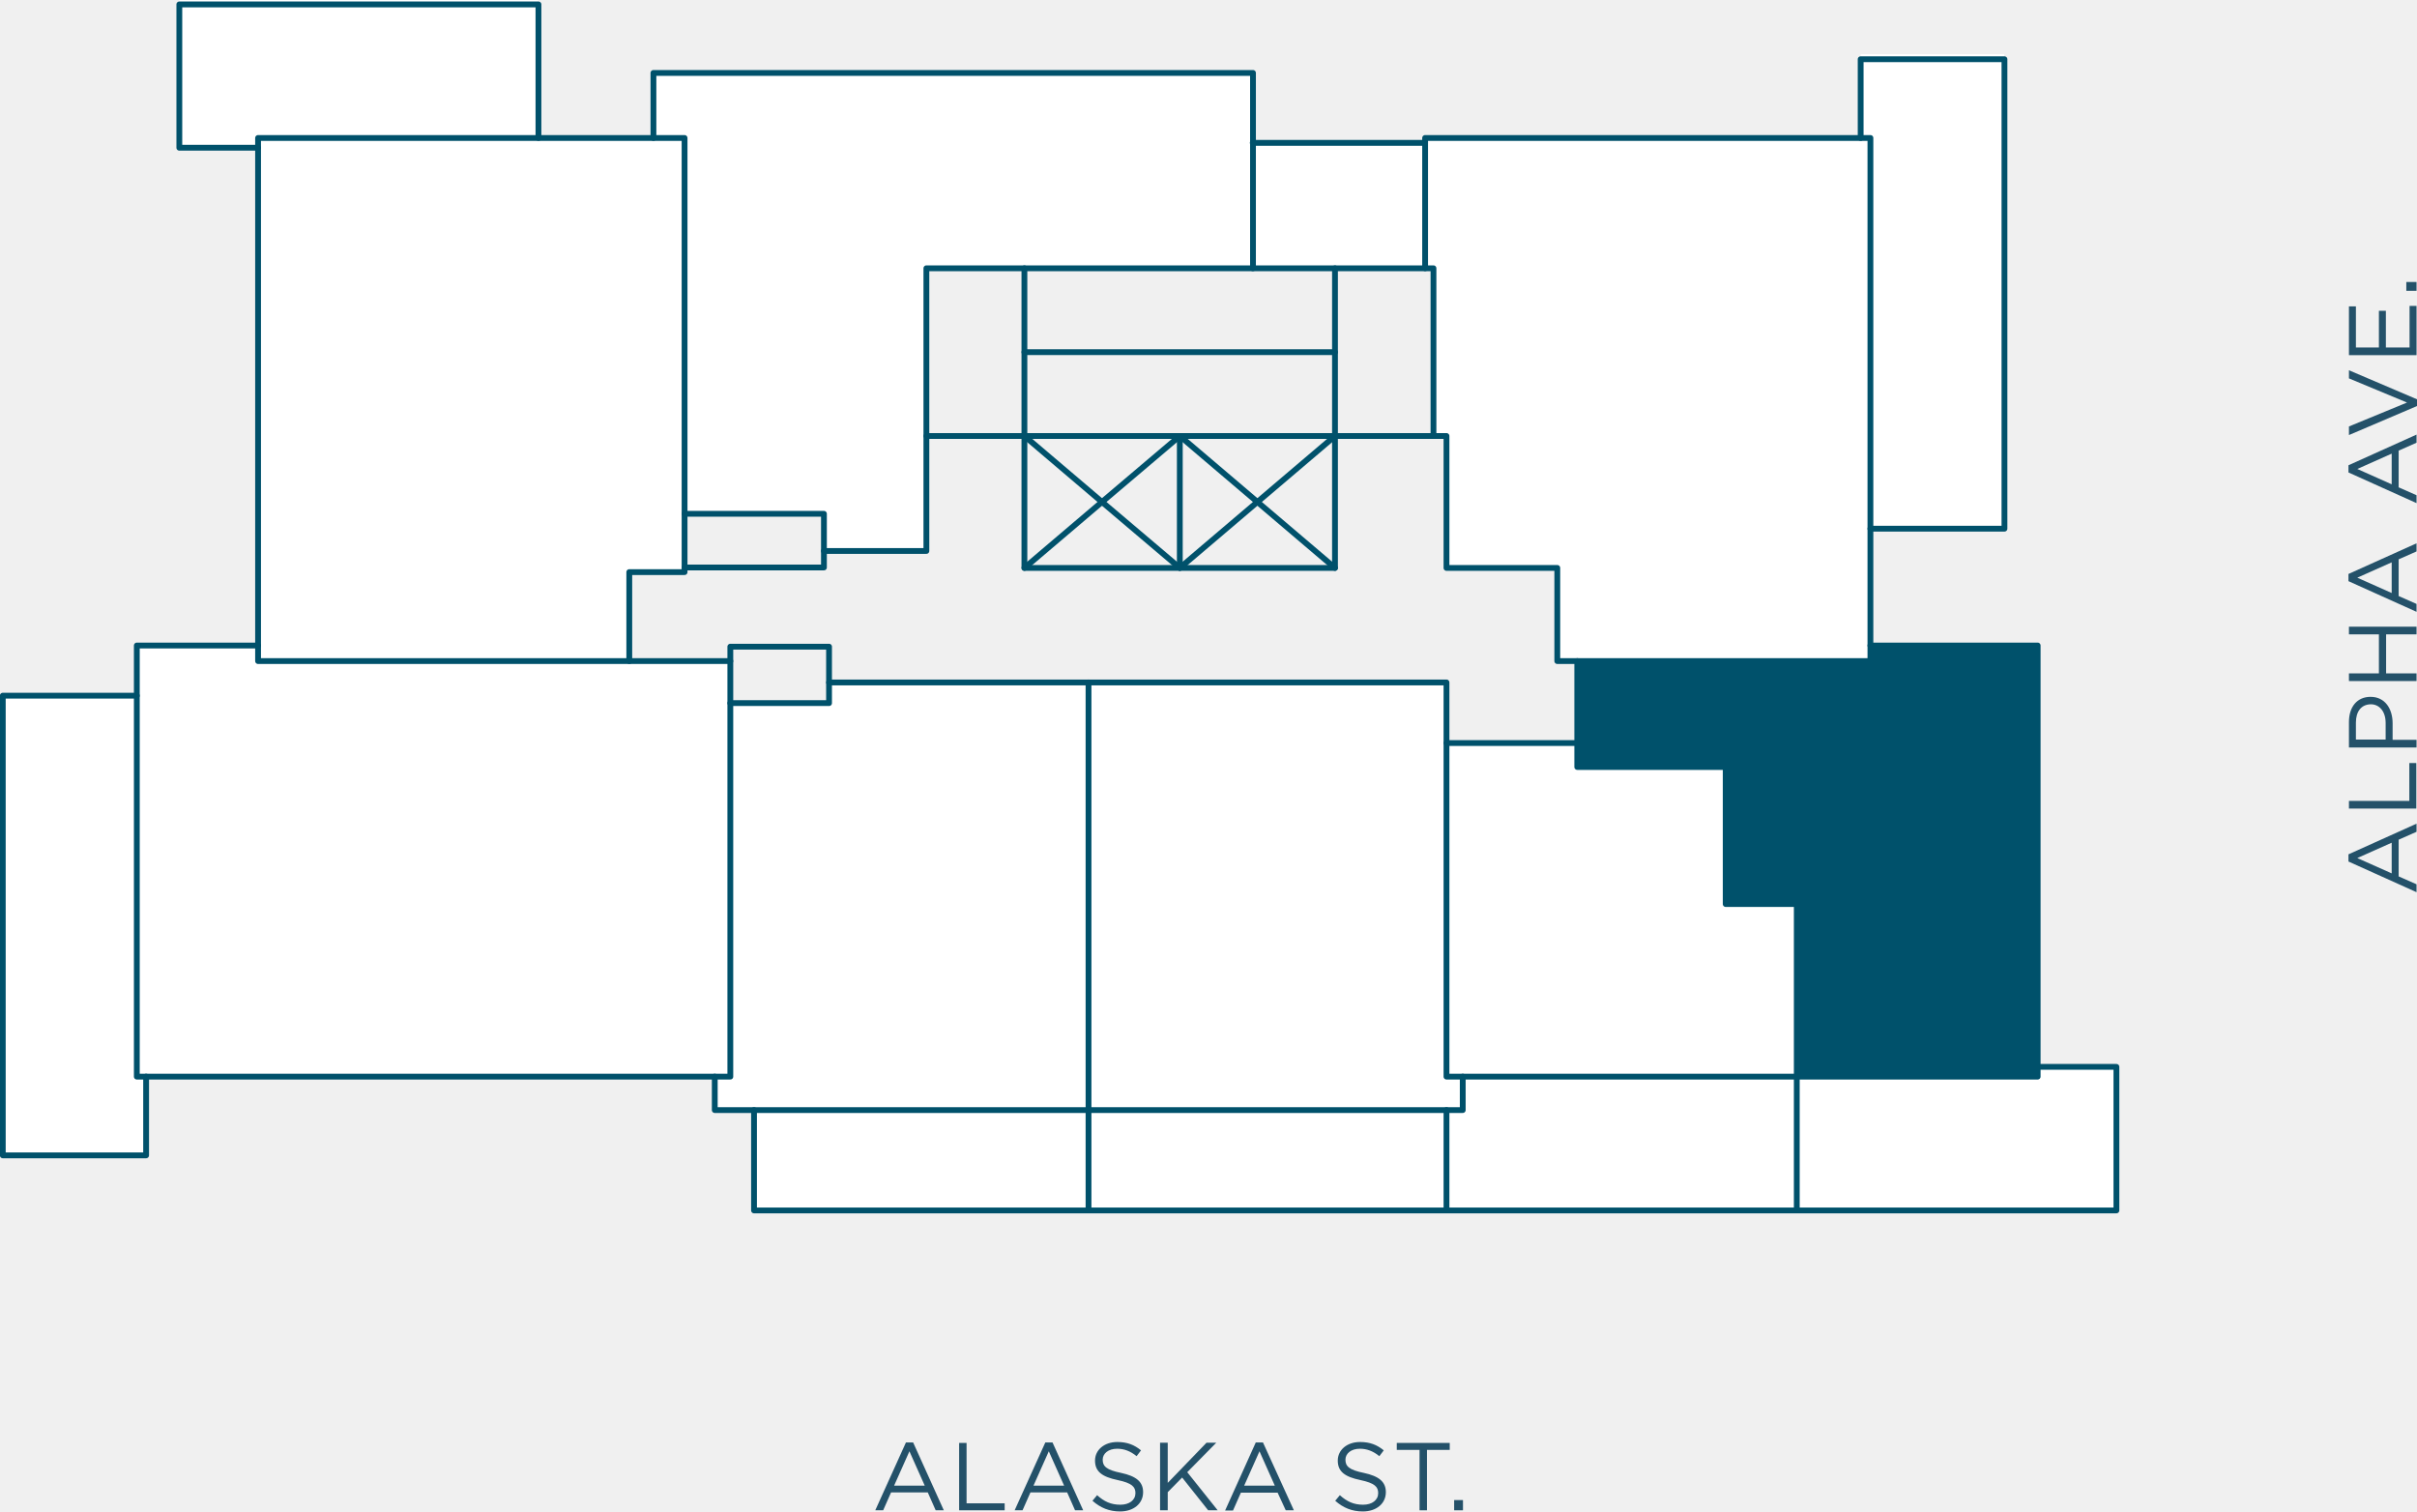
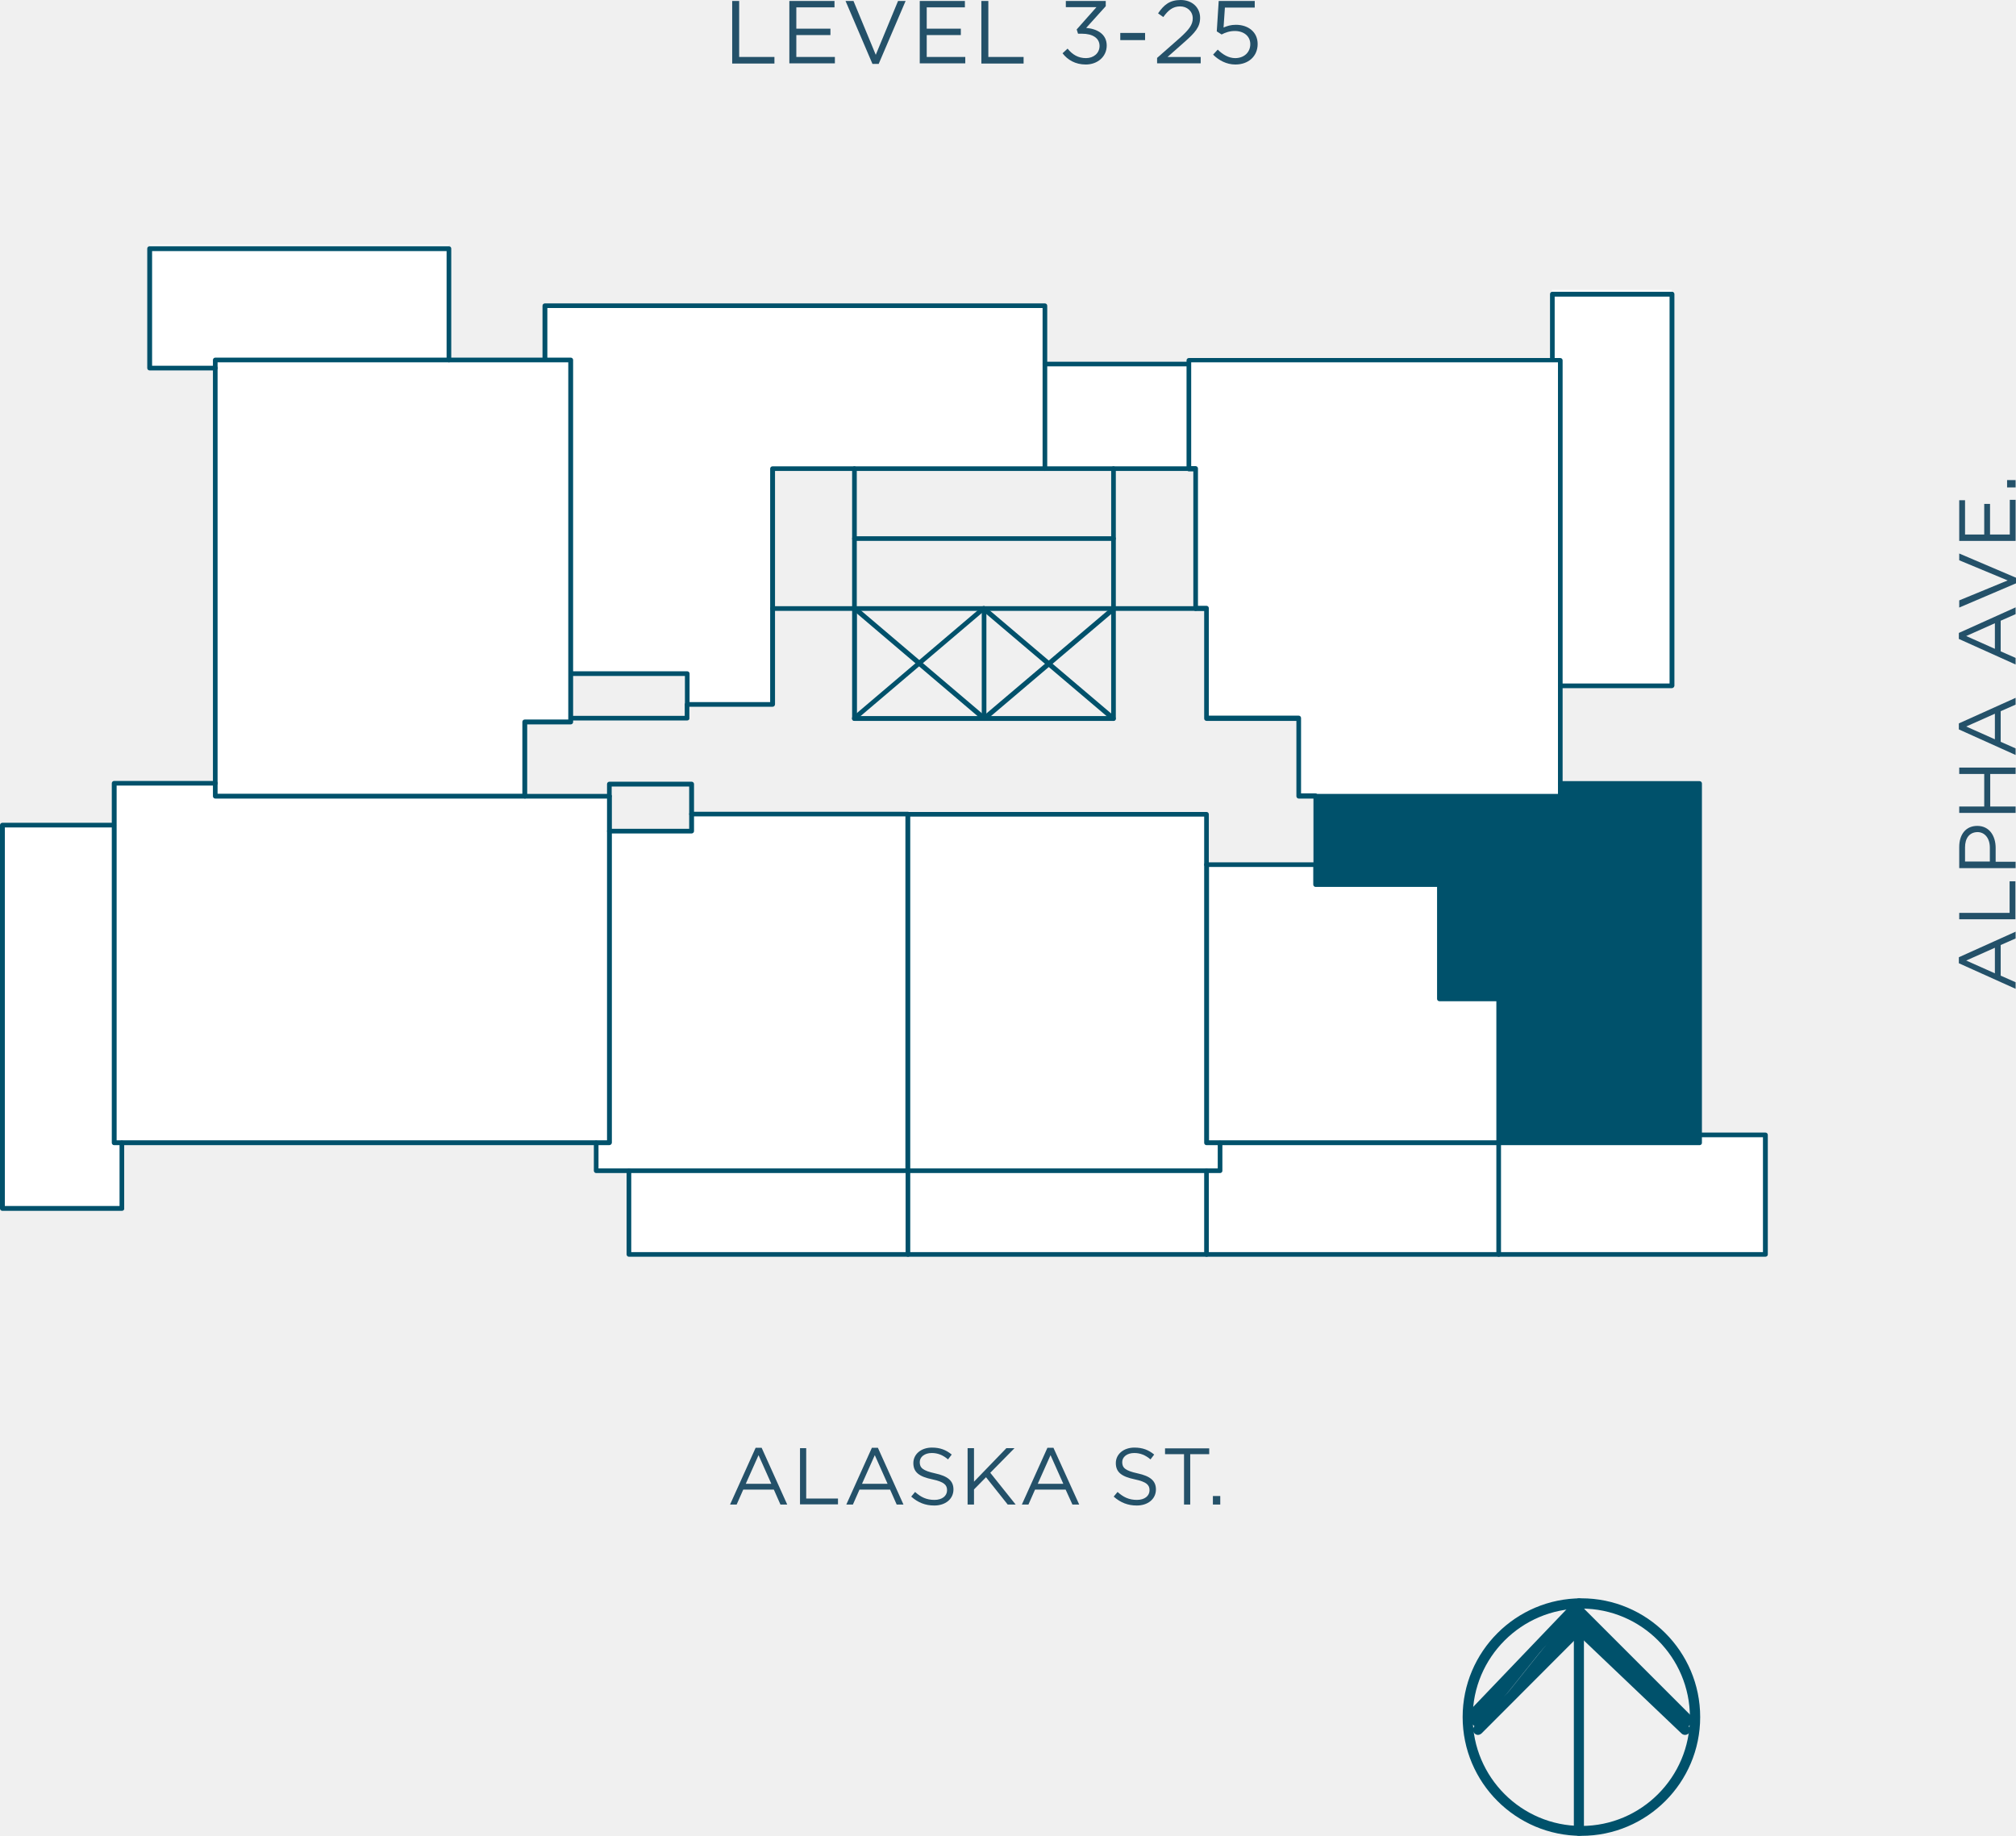
- <svg xmlns="http://www.w3.org/2000/svg" version="1.1" id="Layer_1" x="0px" y="0px" viewBox="0 0 104.05 65.07" style="enable-background:new 0 0 104.05 65.07;" xml:space="preserve">
+ <svg xmlns="http://www.w3.org/2000/svg" version="1.1" id="Layer_1" x="0px" y="0px" viewBox="0 0 104.05 94.76" style="enable-background:new 0 0 104.05 94.76;" xml:space="preserve">
  <style type="text/css">
	.st0{fill:#FFFFFF;}
	.st1{fill:#00516B;}
- 	.st2{fill:none;stroke:#00516B;stroke-width:0.25;stroke-linecap:round;stroke-linejoin:round;stroke-miterlimit:10;}
+ 	.st2{fill:none;stroke:#00516B;stroke-width:0;stroke-linecap:round;stroke-miterlimit:10;}
	.st3{fill:#245169;}
</style>
-   <rect x="7.72" class="st0" width="15.45" height="6.36" />
-   <rect x="53.93" y="6.15" class="st0" width="7.42" height="5.4" />
-   <rect x="80.1" y="2.33" class="st0" width="6.18" height="20.44" />
-   <rect x="32.46" y="45.93" class="st0" width="58.66" height="6.18" />
-   <rect x="0.12" y="29.95" class="st0" width="6.17" height="19.79" />
-   <polygon class="st0" points="31.44,30.27 31.44,46.35 30.77,46.35 6.3,46.35 5.88,46.35 5.88,29.95 5.88,27.79 11.11,27.79   11.11,28.46 27.09,28.46 31.44,28.46 " />
-   <polygon class="st0" points="46.86,29.38 46.86,47.79 32.46,47.79 30.77,47.79 30.77,46.35 31.44,46.35 31.44,30.27 35.69,30.27   35.69,29.38 " />
-   <polygon class="st0" points="62.27,47.79 46.86,47.79 46.86,29.38 62.27,29.38 62.27,31.99 62.27,46.35 62.96,46.35 62.96,47.79 " />
-   <polygon class="st0" points="67.9,33.02 74.29,33.02 74.29,38.92 77.35,38.92 77.35,46.35 62.97,46.35 62.27,46.35 62.27,31.99   67.9,31.99 " />
-   <polygon class="st1" points="87.72,45.93 87.72,46.35 77.36,46.35 77.36,38.92 74.29,38.92 74.29,33.02 67.9,33.02 67.9,31.99   67.9,28.46 80.53,28.46 80.53,27.79 87.72,27.79 " />
-   <polygon class="st0" points="80.52,27.79 80.52,28.46 67.9,28.46 67.04,28.46 67.04,24.45 62.27,24.45 62.27,18.77 61.71,18.77   61.71,11.55 61.35,11.55 61.35,6.15 61.35,5.94 80.1,5.94 80.52,5.94 80.52,22.76 " />
-   <polygon class="st0" points="28.13,3.14 53.94,3.14 53.94,6.15 53.94,11.55 44.1,11.55 39.88,11.55 39.88,18.77 39.88,23.72   35.47,23.72 35.47,22.12 29.47,22.12 29.47,5.94 28.13,5.94 " />
-   <polygon class="st0" points="29.47,24.43 29.47,24.63 27.09,24.63 27.09,28.46 11.11,28.46 11.11,27.79 11.11,6.36 11.11,5.94   23.18,5.94 28.13,5.94 29.47,5.94 29.47,22.12 " />
-   <polyline class="st2" points="46.86,47.79 62.27,47.79 62.97,47.79 62.97,46.35 " />
-   <polyline class="st2" points="62.27,31.99 62.27,29.38 46.86,29.38 " />
-   <polyline class="st2" points="44.1,24.45 47.44,21.61 50.79,18.77 54.13,21.61 57.47,24.45 " />
-   <polyline class="st2" points="44.1,18.77 47.44,21.61 50.79,24.45 54.13,21.61 57.47,18.77 " />
-   <line class="st2" x1="50.79" y1="24.45" x2="50.79" y2="18.77" />
-   <line class="st2" x1="53.93" y1="6.15" x2="61.35" y2="6.15" />
-   <polyline class="st2" points="5.89,29.95 0.12,29.95 0.12,49.74 6.29,49.74 6.29,46.35 " />
-   <polyline class="st2" points="32.46,47.79 32.46,52.11 46.86,52.11 62.27,52.11 77.35,52.11 91.11,52.11 91.11,45.93 87.72,45.93   " />
-   <polyline class="st2" points="11.11,6.36 7.72,6.36 7.72,0.19 23.18,0.19 23.18,5.94 " />
-   <polyline class="st2" points="80.1,5.94 80.1,2.55 86.29,2.55 86.29,22.76 80.52,22.76 " />
-   <line class="st2" x1="46.86" y1="47.79" x2="46.86" y2="52.11" />
-   <line class="st2" x1="62.27" y1="47.79" x2="62.27" y2="52.11" />
-   <polyline class="st2" points="44.1,18.77 44.1,15.16 44.1,11.55 " />
-   <polyline class="st2" points="57.47,18.77 57.47,15.16 57.47,11.55 " />
-   <line class="st2" x1="77.35" y1="52.11" x2="77.35" y2="46.35" />
-   <line class="st2" x1="44.1" y1="18.77" x2="39.88" y2="18.77" />
-   <line class="st2" x1="61.71" y1="18.77" x2="57.48" y2="18.77" />
-   <polyline class="st2" points="53.93,11.55 57.47,11.55 61.35,11.55 " />
-   <polygon class="st2" points="44.1,24.45 50.79,24.45 57.47,24.45 57.47,18.77 50.79,18.77 44.1,18.77 " />
-   <polyline class="st2" points="80.52,27.79 80.52,22.76 80.52,5.94 80.1,5.94 61.35,5.94 61.35,6.15 61.35,11.55 61.71,11.55   61.71,18.77 62.27,18.77 62.27,24.45 67.04,24.45 67.04,28.46 67.9,28.46 " />
-   <polyline class="st2" points="35.69,29.38 35.69,27.84 31.44,27.84 31.44,28.46 " />
-   <polyline class="st2" points="30.77,46.35 30.77,47.79 32.46,47.79 46.86,47.79 46.86,29.38 35.69,29.38 35.69,30.27 31.44,30.27   " />
-   <polyline class="st2" points="11.11,27.79 5.89,27.79 5.89,29.95 5.89,46.35 6.3,46.35 30.77,46.35 31.44,46.35 31.44,30.27   31.44,28.46 27.09,28.46 " />
-   <polyline class="st2" points="29.47,24.43 35.47,24.43 35.47,23.72 " />
-   <polyline class="st2" points="29.47,22.12 35.47,22.12 35.47,23.72 39.88,23.72 39.88,18.77 39.88,11.55 44.11,11.55 53.94,11.55   53.94,6.15 53.94,3.14 28.13,3.14 28.13,5.94 " />
-   <polygon class="st2" points="29.47,22.12 29.47,5.94 28.13,5.94 23.18,5.94 11.11,5.94 11.11,6.36 11.11,27.79 11.11,28.46   27.09,28.46 27.09,24.63 29.47,24.63 29.47,24.43 " />
-   <line class="st2" x1="44.1" y1="15.16" x2="57.47" y2="15.16" />
-   <polyline class="st2" points="67.9,31.99 67.9,28.46 80.52,28.46 80.52,27.79 87.72,27.79 87.72,45.93 87.72,46.35 77.35,46.35 " />
-   <polygon class="st2" points="62.27,31.99 67.9,31.99 67.9,33.02 74.29,33.02 74.29,38.92 77.35,38.92 77.35,46.35 62.96,46.35   62.27,46.35 " />
  <g>
-     <path class="st3" d="M40.63,65.02h-0.35l-0.34-0.77h-1.58l-0.34,0.77h-0.34L39,62.1h0.31L40.63,65.02z M39.15,62.48l-0.66,1.48   h1.32L39.15,62.48z" />
-     <path class="st3" d="M41.28,62.12h0.33v2.6h1.64v0.3h-1.96V62.12z" />
-     <path class="st3" d="M46.63,65.02h-0.35l-0.34-0.77h-1.58l-0.34,0.77h-0.34L45,62.1h0.31L46.63,65.02z M45.15,62.48l-0.66,1.48   h1.32L45.15,62.48z" />
-     <path class="st3" d="M48.26,63.41c0.65,0.14,0.95,0.38,0.95,0.83c0,0.5-0.42,0.83-0.99,0.83c-0.46,0-0.84-0.15-1.19-0.46l0.2-0.24   c0.3,0.27,0.59,0.41,1,0.41c0.39,0,0.65-0.2,0.65-0.5c0-0.27-0.15-0.43-0.76-0.56c-0.67-0.14-0.98-0.36-0.98-0.84   c0-0.46,0.4-0.8,0.96-0.8c0.42,0,0.73,0.12,1.02,0.36l-0.19,0.25c-0.27-0.22-0.54-0.32-0.84-0.32c-0.38,0-0.62,0.21-0.62,0.47   C47.47,63.12,47.62,63.28,48.26,63.41z" />
-     <path class="st3" d="M52.42,65.02h-0.41l-1.12-1.41l-0.62,0.63v0.78h-0.33v-2.91h0.33v1.73l1.67-1.73h0.42l-1.25,1.27L52.42,65.02z   " />
-     <path class="st3" d="M55.7,65.02h-0.35L55,64.26h-1.58l-0.34,0.77h-0.34l1.32-2.93h0.31L55.7,65.02z M54.22,62.48l-0.66,1.48h1.32   L54.22,62.48z" />
-     <path class="st3" d="M58.71,63.41c0.65,0.14,0.95,0.38,0.95,0.83c0,0.5-0.42,0.83-0.99,0.83c-0.46,0-0.84-0.15-1.19-0.46l0.2-0.24   c0.3,0.27,0.59,0.41,1,0.41c0.39,0,0.65-0.2,0.65-0.5c0-0.27-0.15-0.43-0.76-0.56c-0.67-0.14-0.98-0.36-0.98-0.84   c0-0.46,0.4-0.8,0.96-0.8c0.42,0,0.73,0.12,1.02,0.36l-0.19,0.25c-0.27-0.22-0.54-0.32-0.84-0.32c-0.38,0-0.62,0.21-0.62,0.47   C57.92,63.12,58.07,63.28,58.71,63.41z" />
-     <path class="st3" d="M61.44,65.02h-0.33v-2.6h-0.98v-0.3h2.28v0.3h-0.98V65.02z" />
-     <path class="st3" d="M62.6,65.02v-0.44h0.38v0.44H62.6z" />
-   </g>
-   <g>
-     <path class="st3" d="M104.03,35.46v0.35l-0.77,0.34v1.58l0.77,0.34v0.34l-2.93-1.32v-0.31L104.03,35.46z M101.48,36.94l1.48,0.66   v-1.32L101.48,36.94z" />
-     <path class="st3" d="M101.12,34.81v-0.33h2.6v-1.63h0.3v1.96H101.12z" />
-     <path class="st3" d="M103,31.14v0.71h1.03v0.33h-2.91v-1.09c0-0.66,0.35-1.09,0.93-1.09C102.68,30,103,30.52,103,31.14z    M101.42,31.11v0.73h1.28v-0.72c0-0.48-0.26-0.8-0.64-0.8C101.64,30.33,101.42,30.64,101.42,31.11z" />
-     <path class="st3" d="M102.72,28.99h1.31v0.33h-2.91v-0.33h1.29v-1.68h-1.29v-0.33h2.91v0.33h-1.31V28.99z" />
-     <path class="st3" d="M104.03,23.39v0.35l-0.77,0.34v1.58l0.77,0.34v0.34l-2.93-1.32v-0.31L104.03,23.39z M101.48,24.87l1.48,0.66   v-1.32L101.48,24.87z" />
-     <path class="st3" d="M104.03,18.71v0.35l-0.77,0.34v1.58l0.77,0.34v0.34l-2.93-1.32v-0.31L104.03,18.71z M101.48,20.19l1.48,0.66   v-1.32L101.48,20.19z" />
-     <path class="st3" d="M101.12,16.29v-0.35l2.93,1.25v0.29l-2.93,1.25v-0.37l2.5-1.03L101.12,16.29z" />
-     <path class="st3" d="M101.42,13.19v1.77h0.99v-1.58h0.3v1.58h1.02v-1.79h0.3v2.12h-2.91v-2.1H101.42z" />
-     <path class="st3" d="M104.03,12.52h-0.44v-0.38h0.44V12.52z" />
+     <g>
+       <rect x="7.72" y="12.63" class="st0" width="15.45" height="6.36" />
+     </g>
+     <g>
+       <rect x="53.93" y="18.79" class="st0" width="7.42" height="5.4" />
+     </g>
+     <g>
+       <rect x="80.1" y="14.96" class="st0" width="6.18" height="20.44" />
+     </g>
+     <g>
+       <rect x="32.46" y="58.57" class="st0" width="58.66" height="6.18" />
+     </g>
+     <g>
+       <rect x="0.12" y="42.59" class="st0" width="6.17" height="19.79" />
+     </g>
+     <g>
+       <polygon class="st0" points="31.44,42.91 31.44,58.99 30.77,58.99 6.3,58.99 5.88,58.99 5.88,42.59 5.88,40.43 11.11,40.43     11.11,41.1 27.09,41.1 31.44,41.1   " />
+     </g>
+     <g>
+       <polygon class="st0" points="46.86,42.02 46.86,60.43 32.46,60.43 30.77,60.43 30.77,58.99 31.44,58.99 31.44,42.91 35.69,42.91     35.69,42.02   " />
+     </g>
+     <g>
+       <polygon class="st0" points="62.27,60.43 46.86,60.43 46.86,42.02 62.27,42.02 62.27,44.63 62.27,58.99 62.96,58.99 62.96,60.43       " />
+     </g>
+     <g>
+       <polygon class="st0" points="67.9,45.66 74.29,45.66 74.29,51.56 77.35,51.56 77.35,58.99 62.97,58.99 62.27,58.99 62.27,44.63     67.9,44.63   " />
+     </g>
+     <g>
+       <polygon class="st1" points="87.71,58.57 87.71,58.99 77.35,58.99 77.35,51.56 74.28,51.56 74.28,45.66 67.9,45.66 67.9,44.63     67.9,41.1 80.52,41.1 80.52,40.43 87.71,40.43   " />
+     </g>
+     <g>
+       <polygon class="st0" points="80.52,40.43 80.52,41.1 67.9,41.1 67.04,41.1 67.04,37.09 62.27,37.09 62.27,31.41 61.71,31.41     61.71,24.19 61.35,24.19 61.35,18.79 61.35,18.58 80.1,18.58 80.52,18.58 80.52,35.4   " />
+     </g>
+     <g>
+       <polygon class="st0" points="28.12,15.78 53.93,15.78 53.93,18.79 53.93,24.19 44.1,24.19 39.87,24.19 39.87,31.41 39.87,36.36     35.46,36.36 35.46,34.76 29.46,34.76 29.46,18.58 28.12,18.58   " />
+     </g>
+     <g>
+       <polygon class="st0" points="29.46,37.07 29.46,37.27 27.08,37.27 27.08,41.1 11.11,41.1 11.11,40.43 11.11,19 11.11,18.58     23.17,18.58 28.12,18.58 29.46,18.58 29.46,34.76   " />
+     </g>
+     <g>
+       <path class="st1" d="M62.97,60.55h-16.1c-0.07,0-0.12-0.06-0.12-0.12s0.06-0.12,0.12-0.12h15.98v-1.31c0-0.07,0.06-0.12,0.12-0.12    s0.12,0.06,0.12,0.12v1.44C63.09,60.5,63.03,60.55,62.97,60.55z" />
+     </g>
+     <g>
+       <path class="st1" d="M62.27,44.75c-0.07,0-0.12-0.06-0.12-0.12v-2.48H46.86c-0.07,0-0.12-0.06-0.12-0.12s0.06-0.12,0.12-0.12    h15.41c0.07,0,0.12,0.06,0.12,0.12v2.61C62.4,44.7,62.34,44.75,62.27,44.75z" />
+     </g>
+     <g>
+       <path class="st1" d="M44.1,37.21c-0.04,0-0.07-0.01-0.1-0.04c-0.04-0.05-0.04-0.13,0.01-0.18l6.68-5.68    c0.05-0.04,0.12-0.04,0.16,0l6.69,5.68c0.05,0.04,0.06,0.12,0.01,0.18c-0.04,0.05-0.12,0.06-0.18,0.01l-6.61-5.61l-6.6,5.61    C44.16,37.2,44.13,37.21,44.1,37.21z" />
+     </g>
+     <g>
+       <path class="st1" d="M50.79,37.21c-0.03,0-0.06-0.01-0.08-0.03l-6.68-5.68c-0.05-0.04-0.06-0.12-0.01-0.18    c0.05-0.05,0.12-0.06,0.18-0.01l6.6,5.61l6.61-5.61c0.05-0.04,0.13-0.04,0.18,0.01s0.04,0.13-0.01,0.18l-6.69,5.68    C50.84,37.2,50.81,37.21,50.79,37.21z" />
+     </g>
+     <g>
+       <path class="st1" d="M50.79,37.21c-0.07,0-0.12-0.06-0.12-0.12v-5.68c0-0.07,0.06-0.12,0.12-0.12s0.12,0.06,0.12,0.12v5.68    C50.91,37.16,50.85,37.21,50.79,37.21z" />
+     </g>
+     <g>
+       <path class="st1" d="M61.35,18.91h-7.42c-0.07,0-0.12-0.06-0.12-0.12s0.06-0.12,0.12-0.12h7.42c0.07,0,0.12,0.06,0.12,0.12    S61.42,18.91,61.35,18.91z" />
+     </g>
+     <g>
+       <path class="st1" d="M6.29,62.5H0.12C0.06,62.5,0,62.45,0,62.38V42.59c0-0.07,0.06-0.12,0.12-0.12h5.76    c0.07,0,0.12,0.06,0.12,0.12s-0.06,0.12-0.12,0.12H0.25v19.54h5.92v-3.26c0-0.07,0.06-0.12,0.12-0.12s0.12,0.06,0.12,0.12v3.39    C6.42,62.45,6.36,62.5,6.29,62.5z" />
+     </g>
+     <g>
+       <path class="st1" d="M91.11,64.87H32.46c-0.07,0-0.12-0.06-0.12-0.12v-4.32c0-0.07,0.06-0.12,0.12-0.12s0.12,0.06,0.12,0.12v4.2    h58.41v-5.93h-3.27c-0.07,0-0.12-0.06-0.12-0.12s0.06-0.12,0.12-0.12h3.4c0.07,0,0.12,0.06,0.12,0.12v6.18    C91.24,64.82,91.18,64.87,91.11,64.87z" />
+     </g>
+     <g>
+       <path class="st1" d="M11.11,19.12H7.72c-0.07,0-0.12-0.06-0.12-0.12v-6.17c0-0.07,0.06-0.12,0.12-0.12h15.45    c0.07,0,0.12,0.06,0.12,0.12v5.75c0,0.07-0.06,0.12-0.12,0.12s-0.12-0.06-0.12-0.12v-5.62H7.85v5.92h3.27    c0.07,0,0.12,0.06,0.12,0.12S11.18,19.12,11.11,19.12z" />
+     </g>
+     <g>
+       <path class="st1" d="M86.29,35.52h-5.76c-0.07,0-0.12-0.06-0.12-0.12s0.06-0.12,0.12-0.12h5.64V15.31h-5.93v3.26    c0,0.07-0.06,0.12-0.12,0.12s-0.12-0.06-0.12-0.12v-3.39c0-0.07,0.06-0.12,0.12-0.12h6.18c0.07,0,0.12,0.06,0.12,0.12V35.4    C86.41,35.47,86.35,35.52,86.29,35.52z" />
+     </g>
+     <g>
+       <path class="st1" d="M46.86,64.87c-0.07,0-0.12-0.06-0.12-0.12v-4.32c0-0.07,0.06-0.12,0.12-0.12s0.12,0.06,0.12,0.12v4.32    C46.99,64.82,46.93,64.87,46.86,64.87z" />
+     </g>
+     <g>
+       <path class="st1" d="M62.27,64.87c-0.07,0-0.12-0.06-0.12-0.12v-4.32c0-0.07,0.06-0.12,0.12-0.12s0.12,0.06,0.12,0.12v4.32    C62.4,64.82,62.34,64.87,62.27,64.87z" />
+     </g>
+     <g>
+       <path class="st1" d="M44.1,31.53c-0.07,0-0.12-0.06-0.12-0.12v-7.22c0-0.07,0.06-0.12,0.12-0.12s0.12,0.06,0.12,0.12v7.22    C44.23,31.48,44.17,31.53,44.1,31.53z" />
+     </g>
+     <g>
+       <path class="st1" d="M57.47,31.53c-0.07,0-0.12-0.06-0.12-0.12v-7.22c0-0.07,0.06-0.12,0.12-0.12s0.12,0.06,0.12,0.12v7.22    C57.6,31.48,57.54,31.53,57.47,31.53z" />
+     </g>
+     <g>
+       <path class="st1" d="M77.35,64.87c-0.07,0-0.12-0.06-0.12-0.12v-5.76c0-0.07,0.06-0.12,0.12-0.12s0.12,0.06,0.12,0.12v5.76    C77.48,64.82,77.42,64.87,77.35,64.87z" />
+     </g>
+     <g>
+       <path class="st1" d="M44.1,31.53h-4.23c-0.07,0-0.12-0.06-0.12-0.12s0.06-0.12,0.12-0.12h4.23c0.07,0,0.12,0.06,0.12,0.12    S44.17,31.53,44.1,31.53z" />
+     </g>
+     <g>
+       <path class="st1" d="M61.71,31.53h-4.23c-0.07,0-0.12-0.06-0.12-0.12s0.06-0.12,0.12-0.12h4.23c0.07,0,0.12,0.06,0.12,0.12    S61.77,31.53,61.71,31.53z" />
+     </g>
+     <g>
+       <path class="st1" d="M61.35,24.31h-7.42c-0.07,0-0.12-0.06-0.12-0.12s0.06-0.12,0.12-0.12h7.42c0.07,0,0.12,0.06,0.12,0.12    S61.42,24.31,61.35,24.31z" />
+     </g>
+     <g>
+       <path class="st1" d="M57.47,37.21H44.1c-0.07,0-0.12-0.06-0.12-0.12v-5.68c0-0.07,0.06-0.12,0.12-0.12h13.37    c0.07,0,0.12,0.06,0.12,0.12v5.68C57.6,37.16,57.54,37.21,57.47,37.21z M44.23,36.96h13.12v-5.43H44.23V36.96z" />
+     </g>
+     <g>
+       <path class="st1" d="M67.9,41.22h-0.87c-0.07,0-0.12-0.06-0.12-0.12v-3.89h-4.64c-0.07,0-0.12-0.06-0.12-0.12v-5.55h-0.44    c-0.07,0-0.12-0.06-0.12-0.12v-7.09h-0.23c-0.07,0-0.12-0.06-0.12-0.12v-5.61c0-0.07,0.06-0.12,0.12-0.12h19.17    c0.07,0,0.12,0.06,0.12,0.12v21.85c0,0.07-0.06,0.12-0.12,0.12s-0.12-0.06-0.12-0.12V18.7H61.48v5.36h0.23    c0.07,0,0.12,0.06,0.12,0.12v7.09h0.44c0.07,0,0.12,0.06,0.12,0.12v5.55h4.64c0.07,0,0.12,0.06,0.12,0.12v3.89h0.74    c0.07,0,0.12,0.06,0.12,0.12S67.97,41.22,67.9,41.22z" />
+     </g>
+     <g>
+       <path class="st1" d="M35.69,42.14c-0.07,0-0.12-0.06-0.12-0.12V40.6h-4v0.49c0,0.07-0.06,0.12-0.12,0.12s-0.12-0.06-0.12-0.12    v-0.62c0-0.07,0.06-0.12,0.12-0.12h4.25c0.07,0,0.12,0.06,0.12,0.12v1.54C35.82,42.09,35.76,42.14,35.69,42.14z" />
+     </g>
+     <g>
+       <path class="st1" d="M46.86,60.55H30.77c-0.07,0-0.12-0.06-0.12-0.12v-1.44c0-0.07,0.06-0.12,0.12-0.12s0.12,0.06,0.12,0.12v1.32    h15.84V42.14H35.82v0.76c0,0.07-0.06,0.12-0.12,0.12h-4.25c-0.07,0-0.12-0.06-0.12-0.12s0.06-0.12,0.12-0.12h4.12v-0.76    c0-0.07,0.06-0.12,0.12-0.12h11.17c0.07,0,0.12,0.06,0.12,0.12v18.41C46.99,60.5,46.93,60.55,46.86,60.55z" />
+     </g>
+     <g>
+       <path class="st1" d="M31.44,59.11H5.89c-0.07,0-0.12-0.06-0.12-0.12V40.43c0-0.07,0.06-0.12,0.12-0.12h5.23    c0.07,0,0.12,0.06,0.12,0.12s-0.06,0.12-0.12,0.12h-5.1v18.31h25.31V41.22h-4.23c-0.07,0-0.12-0.06-0.12-0.12s0.06-0.12,0.12-0.12    h4.36c0.07,0,0.12,0.06,0.12,0.12v17.89C31.57,59.06,31.51,59.11,31.44,59.11z" />
+     </g>
+     <g>
+       <path class="st1" d="M35.46,37.19h-6c-0.07,0-0.12-0.06-0.12-0.12s0.06-0.12,0.12-0.12h5.88v-0.58c0-0.07,0.06-0.12,0.12-0.12    s0.12,0.06,0.12,0.12v0.71C35.59,37.14,35.53,37.19,35.46,37.19z" />
+     </g>
+     <g>
+       <path class="st1" d="M39.88,36.48h-4.41c-0.07,0-0.12-0.06-0.12-0.12v-1.47h-5.88c-0.07,0-0.12-0.06-0.12-0.12    s0.06-0.12,0.12-0.12h6c0.07,0,0.12,0.06,0.12,0.12v1.47h4.16V24.19c0-0.07,0.06-0.12,0.12-0.12h13.94V15.9H28.25v2.67    c0,0.07-0.06,0.12-0.12,0.12S28,18.65,28,18.58v-2.8c0-0.07,0.06-0.12,0.12-0.12h25.81c0.07,0,0.12,0.06,0.12,0.12v8.41    c0,0.07-0.06,0.12-0.12,0.12H40v12.04C40,36.43,39.94,36.48,39.88,36.48z" />
+     </g>
+     <g>
+       <path class="st1" d="M27.08,41.22H11.11c-0.07,0-0.12-0.06-0.12-0.12V18.58c0-0.07,0.06-0.12,0.12-0.12h18.35    c0.07,0,0.12,0.06,0.12,0.12v18.69c0,0.07-0.06,0.12-0.12,0.12h-2.25v3.71C27.21,41.17,27.15,41.22,27.08,41.22z M11.24,40.97    h15.72v-3.71c0-0.07,0.06-0.12,0.12-0.12h2.25V18.7h-18.1V40.97z" />
+     </g>
+     <g>
+       <path class="st1" d="M57.47,27.92H44.1c-0.07,0-0.12-0.06-0.12-0.12s0.06-0.12,0.12-0.12h13.37c0.07,0,0.12,0.06,0.12,0.12    S57.54,27.92,57.47,27.92z" />
+     </g>
+     <g>
+       <path class="st1" d="M87.72,59.11H77.35c-0.07,0-0.12-0.06-0.12-0.12s0.06-0.12,0.12-0.12h10.24V40.55h-6.94v0.54    c0,0.07-0.06,0.12-0.12,0.12h-12.5v3.4c0,0.07-0.06,0.12-0.12,0.12s-0.12-0.06-0.12-0.12V41.1c0-0.07,0.06-0.12,0.12-0.12h12.5    v-0.54c0-0.07,0.06-0.12,0.12-0.12h7.19c0.07,0,0.12,0.06,0.12,0.12v18.56C87.84,59.06,87.78,59.11,87.72,59.11z" />
+     </g>
+     <g>
+       <path class="st1" d="M77.35,59.11H62.27c-0.07,0-0.12-0.06-0.12-0.12V44.63c0-0.07,0.06-0.12,0.12-0.12h5.63    c0.07,0,0.12,0.06,0.12,0.12v0.91h6.26c0.07,0,0.12,0.06,0.12,0.12v5.78h2.94c0.07,0,0.12,0.06,0.12,0.12v7.43    C77.48,59.06,77.42,59.11,77.35,59.11z M62.4,58.86h14.83v-7.18h-2.94c-0.07,0-0.12-0.06-0.12-0.12v-5.78H67.9    c-0.07,0-0.12-0.06-0.12-0.12v-0.91H62.4V58.86z" />
+     </g>
+     <g>
+       <path class="st1" d="M81.49,94.76c-0.14,0-0.26-0.12-0.26-0.26V82.77c0-0.14,0.12-0.26,0.26-0.26s0.26,0.12,0.26,0.26V94.5    C81.75,94.65,81.64,94.76,81.49,94.76z" />
+     </g>
+     <g>
+       <path class="st1" d="M86.97,89.55c-0.06,0-0.13-0.02-0.18-0.07l-5.48-5.22c-0.1-0.1-0.11-0.26-0.01-0.37s0.26-0.11,0.37-0.01    l5.48,5.22c0.1,0.1,0.11,0.26,0.01,0.37C87.11,89.52,87.04,89.55,86.97,89.55z" />
+     </g>
+     <g>
+       <path class="st1" d="M81.49,82.77l5.48,6.52l-5.48-5.21V82.77z M87.49,88.77l-6-6l5.48,6.52L87.49,88.77z" />
+     </g>
+     <g>
+       <path class="st2" d="M81.49,82.77l5.48,6.52l-5.48-5.21V82.77z M87.49,88.77l-6-6l5.48,6.52L87.49,88.77z" />
+     </g>
+     <g>
+       <g>
+         <path class="st1" d="M81.62,94.76c-3.38,0-6.13-2.75-6.13-6.13s2.75-6.13,6.13-6.13c3.38,0,6.13,2.75,6.13,6.13     S85,94.76,81.62,94.76z M81.62,83.03c-3.09,0-5.61,2.52-5.61,5.61s2.51,5.61,5.61,5.61c3.09,0,5.6-2.52,5.6-5.61     S84.71,83.03,81.62,83.03z" />
+       </g>
+       <g>
+         <path class="st1" d="M75.76,89.03c-0.06,0-0.13-0.02-0.18-0.07c-0.1-0.1-0.11-0.26-0.01-0.37l5.74-6c0.1-0.1,0.26-0.11,0.37-0.01     c0.1,0.1,0.11,0.26,0.01,0.37l-5.74,6C75.89,89,75.83,89.03,75.76,89.03z" />
+       </g>
+       <g>
+         <path class="st1" d="M76.28,89.55c-0.07,0-0.13-0.03-0.18-0.08c-0.1-0.1-0.1-0.27,0-0.37l5.21-5.22c0.1-0.1,0.27-0.1,0.37,0     c0.1,0.1,0.1,0.27,0,0.37l-5.21,5.22C76.41,89.52,76.35,89.55,76.28,89.55z" />
+       </g>
+       <g>
+         <path class="st1" d="M81.49,82.77l-5.21,6.52l5.21-5.21V82.77z M75.76,88.77l5.74-6l-5.21,6.52L75.76,88.77z" />
+       </g>
+       <g>
+         <path class="st2" d="M81.49,82.77l-5.21,6.52l5.21-5.21V82.77z M75.76,88.77l5.74-6l-5.21,6.52L75.76,88.77z" />
+       </g>
+     </g>
+     <g>
+       <path class="st3" d="M37.79,0.05h0.36v2.89h1.82v0.34h-2.18V0.05z" />
+       <path class="st3" d="M43.07,0.38H41.1v1.1h1.76v0.33H41.1v1.13h1.99v0.33h-2.35V0.05h2.33V0.38z" />
+       <path class="st3" d="M46.35,0.05h0.39l-1.39,3.25h-0.32l-1.39-3.25h0.41l1.15,2.78L46.35,0.05z" />
+       <path class="st3" d="M49.8,0.38h-1.97v1.1h1.76v0.33h-1.76v1.13h1.99v0.33h-2.35V0.05h2.33V0.38z" />
+       <path class="st3" d="M50.65,0.05h0.36v2.89h1.82v0.34h-2.18V0.05z" />
+       <path class="st3" d="M55.01,0.37V0.05h2.06v0.27l-1.01,1.12c0.57,0.05,1.06,0.32,1.06,0.91c0,0.58-0.48,0.98-1.08,0.98    c-0.54,0-0.94-0.24-1.2-0.58l0.26-0.24C55.35,2.82,55.65,3,56.05,3c0.39,0,0.7-0.25,0.7-0.63c0-0.41-0.37-0.63-0.9-0.63h-0.21    l-0.07-0.22l1.02-1.15H55.01z" />
+       <path class="st3" d="M57.82,2.07V1.7h1.28v0.37H57.82z" />
+       <path class="st3" d="M60.04,0.88l-0.27-0.19C60.07,0.25,60.37,0,60.94,0c0.59,0,1,0.39,1,0.92c0,0.47-0.25,0.76-0.82,1.26    l-0.86,0.76h1.71v0.33h-2.25V2.99l1.17-1.03c0.49-0.44,0.67-0.69,0.67-1.01c0-0.38-0.3-0.62-0.65-0.62    C60.54,0.33,60.3,0.52,60.04,0.88z" />
+       <path class="st3" d="M62.9,0.05h1.86v0.34h-1.54l-0.07,1.03c0.19-0.08,0.37-0.14,0.64-0.14c0.63,0,1.12,0.37,1.12,0.99    c0,0.64-0.48,1.06-1.15,1.06c-0.46,0-0.86-0.22-1.15-0.51l0.24-0.26C63.11,2.82,63.42,3,63.75,3c0.46,0,0.78-0.3,0.78-0.72    c0-0.41-0.33-0.68-0.8-0.68c-0.27,0-0.49,0.08-0.68,0.18L62.8,1.62L62.9,0.05z" />
+     </g>
+     <g>
+       <path class="st3" d="M40.63,77.66h-0.35l-0.34-0.77h-1.58l-0.34,0.77h-0.34L39,74.73h0.31L40.63,77.66z M39.15,75.11l-0.66,1.48    h1.32L39.15,75.11z" />
+       <path class="st3" d="M41.28,74.75h0.33v2.6h1.64v0.3h-1.96V74.75z" />
+       <path class="st3" d="M46.63,77.66h-0.35l-0.34-0.77h-1.58l-0.34,0.77h-0.34L45,74.73h0.31L46.63,77.66z M45.15,75.11l-0.66,1.48    h1.32L45.15,75.11z" />
+       <path class="st3" d="M48.26,76.05c0.65,0.14,0.95,0.38,0.95,0.83c0,0.5-0.42,0.83-0.99,0.83c-0.46,0-0.84-0.15-1.19-0.46l0.2-0.24    c0.3,0.27,0.59,0.41,1,0.41c0.39,0,0.65-0.2,0.65-0.5c0-0.27-0.15-0.43-0.76-0.56c-0.67-0.14-0.98-0.36-0.98-0.84    c0-0.46,0.4-0.8,0.96-0.8c0.42,0,0.73,0.12,1.02,0.36l-0.19,0.25C48.66,75.1,48.39,75,48.09,75c-0.38,0-0.62,0.21-0.62,0.47    C47.47,75.76,47.62,75.91,48.26,76.05z" />
+       <path class="st3" d="M52.42,77.66h-0.41l-1.12-1.41l-0.62,0.63v0.78h-0.33v-2.91h0.33v1.73l1.67-1.73h0.42l-1.25,1.27L52.42,77.66    z" />
+       <path class="st3" d="M55.7,77.66h-0.35L55,76.89h-1.58l-0.34,0.77h-0.34l1.32-2.93h0.31L55.7,77.66z M54.22,75.11l-0.66,1.48h1.32    L54.22,75.11z" />
+       <path class="st3" d="M58.71,76.05c0.65,0.14,0.95,0.38,0.95,0.83c0,0.5-0.42,0.83-0.99,0.83c-0.46,0-0.84-0.15-1.19-0.46l0.2-0.24    c0.3,0.27,0.59,0.41,1,0.41c0.39,0,0.65-0.2,0.65-0.5c0-0.27-0.15-0.43-0.76-0.56c-0.67-0.14-0.98-0.36-0.98-0.84    c0-0.46,0.4-0.8,0.96-0.8c0.42,0,0.73,0.12,1.02,0.36l-0.19,0.25C59.11,75.1,58.84,75,58.54,75c-0.38,0-0.62,0.21-0.62,0.47    C57.92,75.76,58.07,75.91,58.71,76.05z" />
+       <path class="st3" d="M61.44,77.66h-0.33v-2.6h-0.98v-0.3h2.28v0.3h-0.98V77.66z" />
+       <path class="st3" d="M62.6,77.66v-0.44h0.38v0.44H62.6z" />
+     </g>
+     <g>
+       <path class="st3" d="M104.03,48.09v0.35l-0.77,0.34v1.58l0.77,0.34v0.34l-2.93-1.32v-0.31L104.03,48.09z M101.48,49.58l1.48,0.66    v-1.32L101.48,49.58z" />
+       <path class="st3" d="M101.12,47.45v-0.33h2.6v-1.63h0.3v1.96H101.12z" />
+       <path class="st3" d="M103,43.77v0.71h1.03v0.33h-2.91v-1.09c0-0.66,0.35-1.09,0.93-1.09C102.68,42.63,103,43.15,103,43.77z     M101.42,43.74v0.73h1.28v-0.72c0-0.48-0.26-0.8-0.64-0.8C101.64,42.96,101.42,43.27,101.42,43.74z" />
+       <path class="st3" d="M102.72,41.63h1.31v0.33h-2.91v-0.33h1.29v-1.68h-1.29v-0.33h2.91v0.33h-1.31V41.63z" />
+       <path class="st3" d="M104.03,36.02v0.35l-0.77,0.34v1.58l0.77,0.34v0.34l-2.93-1.32v-0.31L104.03,36.02z M101.48,37.5l1.48,0.66    v-1.32L101.48,37.5z" />
+       <path class="st3" d="M104.03,31.35v0.35l-0.77,0.34v1.58l0.77,0.34v0.34l-2.93-1.32v-0.31L104.03,31.35z M101.48,32.83l1.48,0.66    v-1.32L101.48,32.83z" />
+       <path class="st3" d="M101.12,28.92v-0.35l2.93,1.25v0.29l-2.93,1.25v-0.37l2.5-1.03L101.12,28.92z" />
+       <path class="st3" d="M101.42,25.82v1.77h0.99v-1.58h0.3v1.58h1.02V25.8h0.3v2.12h-2.91v-2.1H101.42z" />
+       <path class="st3" d="M104.03,25.16h-0.44v-0.38h0.44V25.16z" />
+     </g>
  </g>
</svg>
